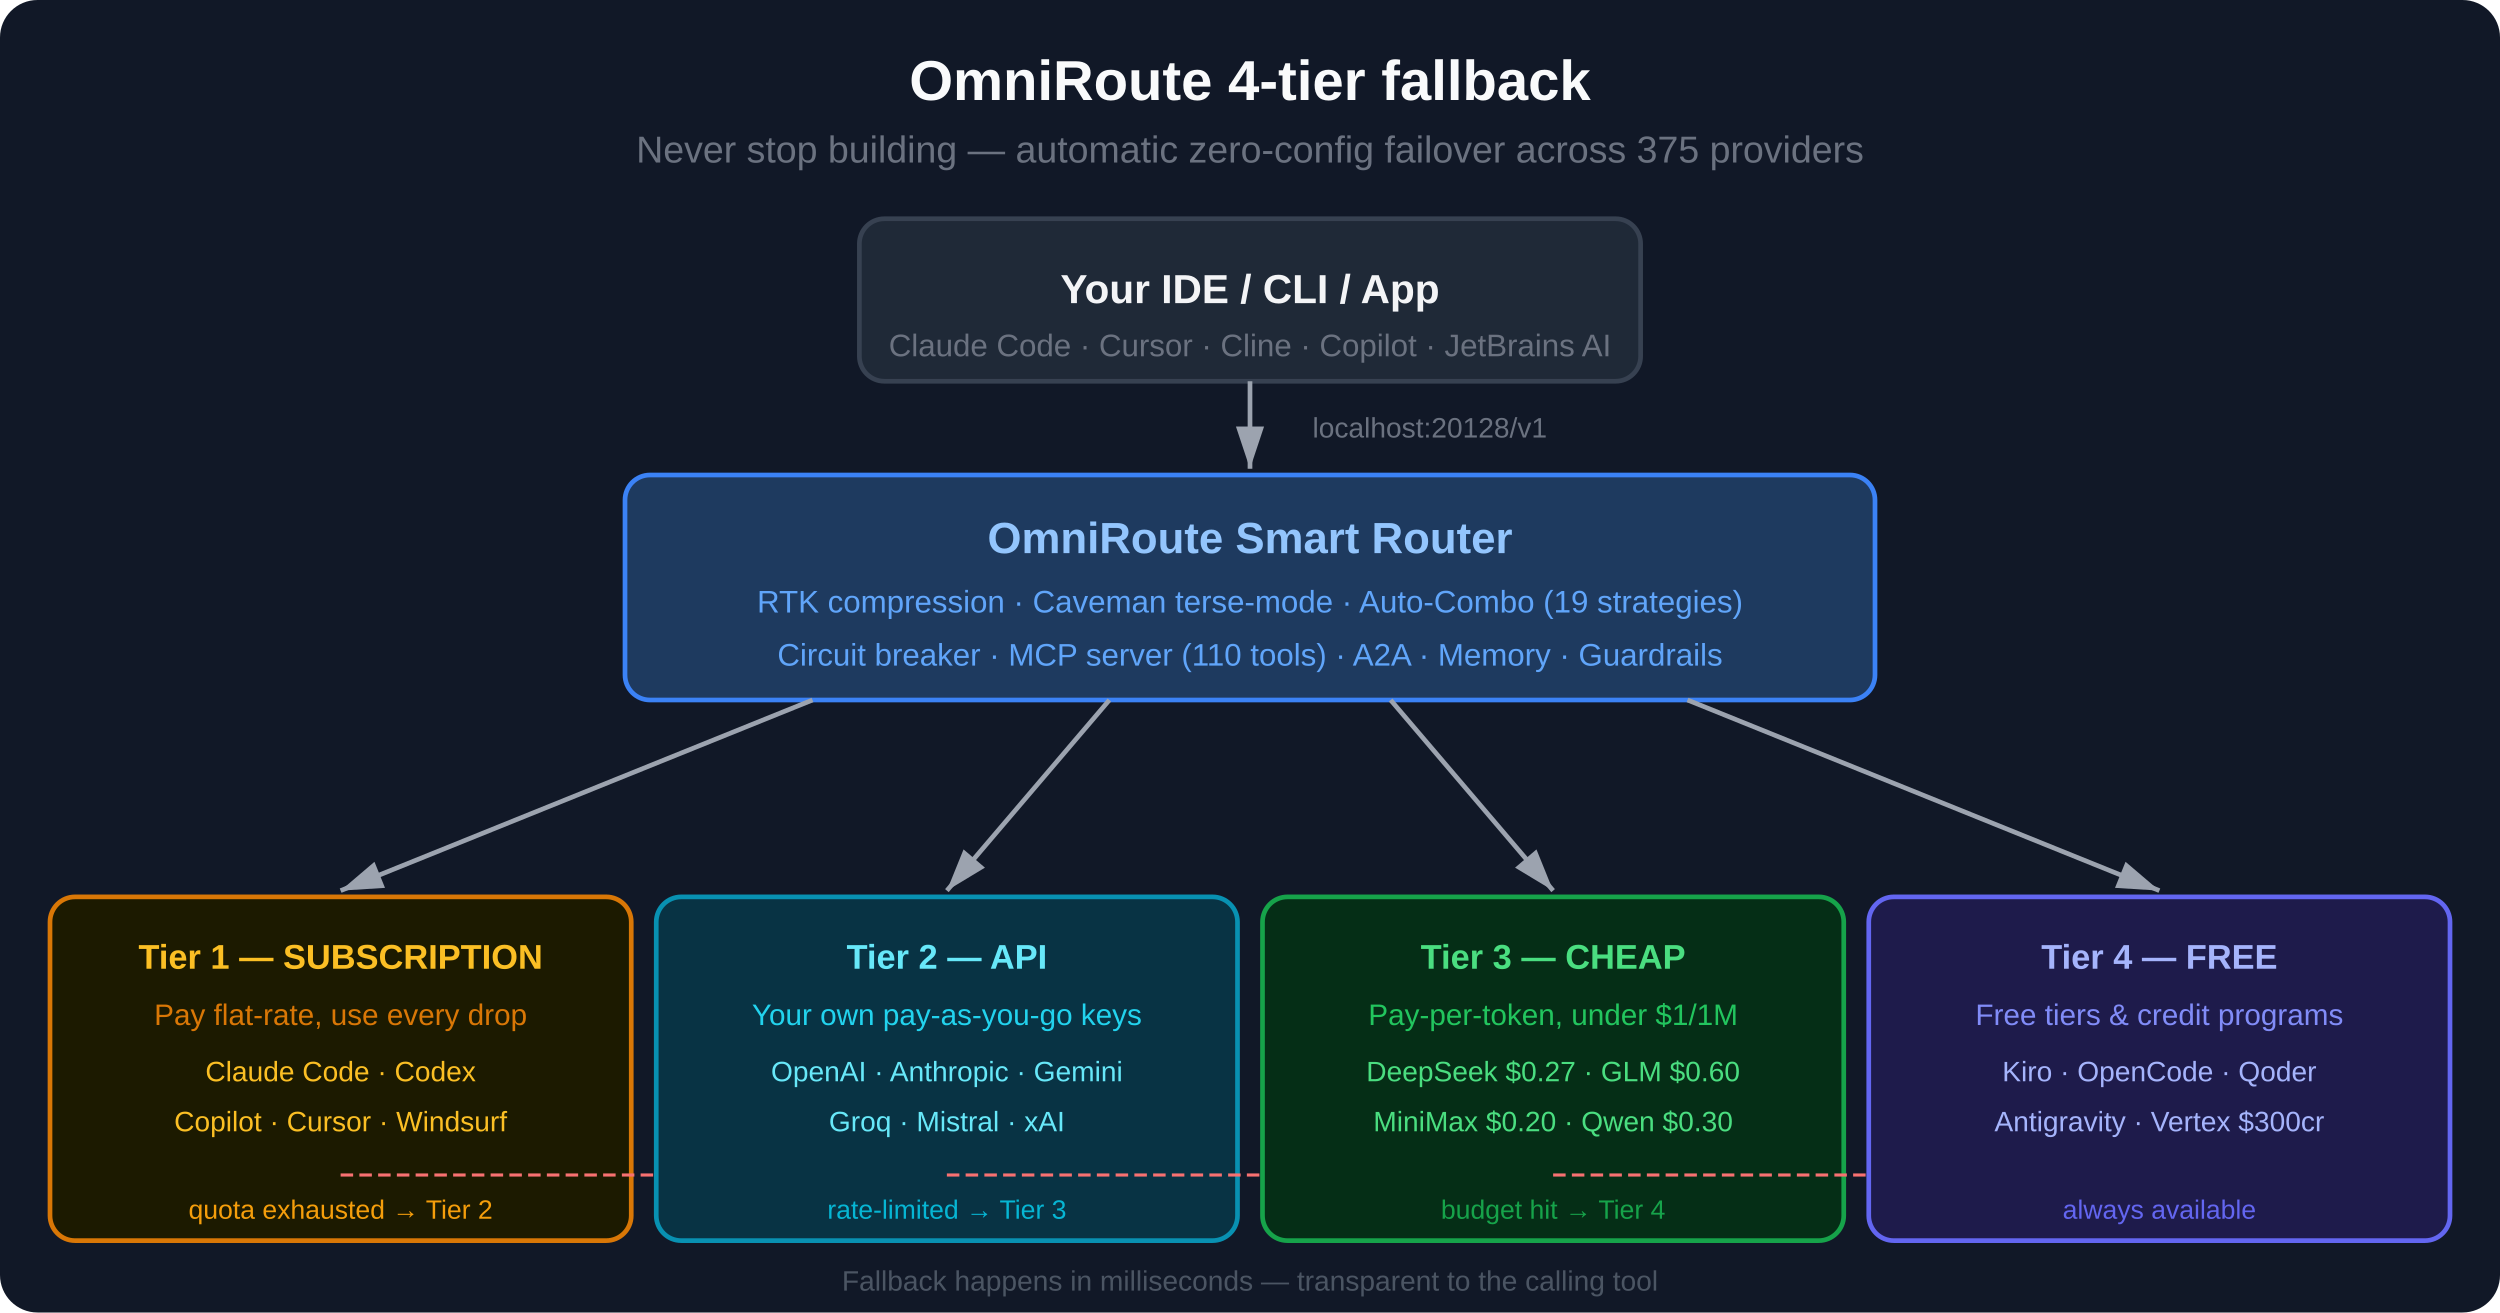
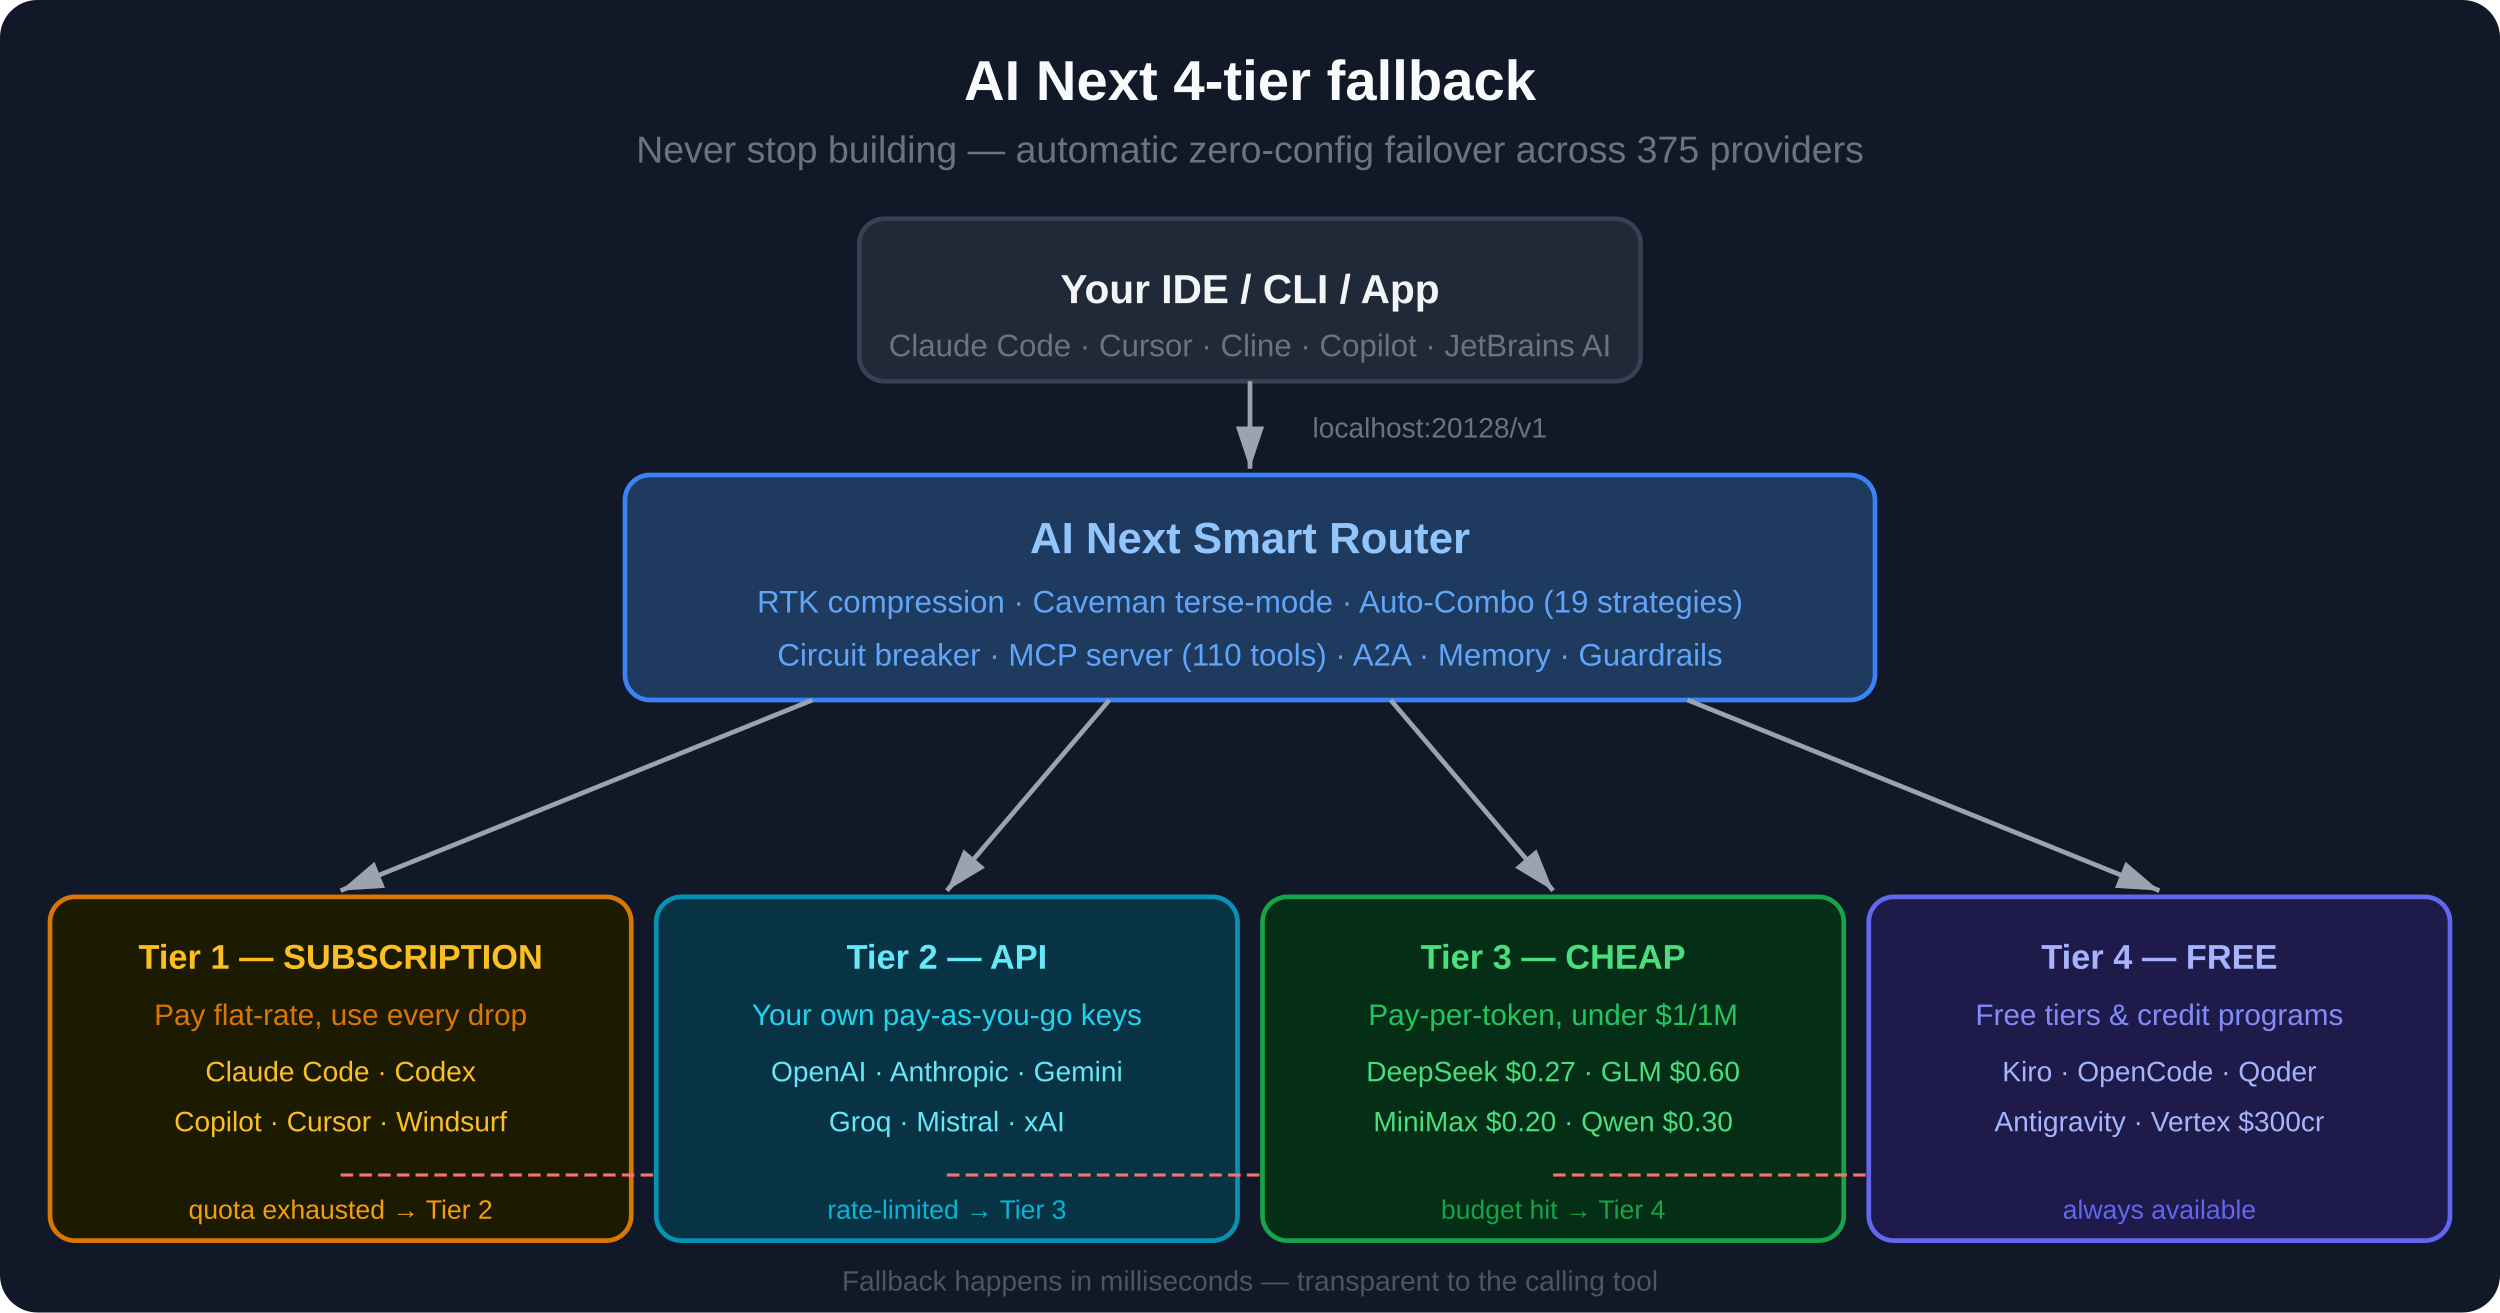
- <svg xmlns="http://www.w3.org/2000/svg" viewBox="0 0 800 420" font-family="system-ui, -apple-system, Segoe UI, Arial, Helvetica, sans-serif" role="img" aria-label="OmniRoute 4-tier fallback: your IDE or CLI calls one local endpoint and the OmniRoute Smart Router fails over across 375 providers in 4 tiers — Tier 1 Subscription, Tier 2 API, Tier 3 Cheap, Tier 4 Free.">
+ <svg xmlns="http://www.w3.org/2000/svg" viewBox="0 0 800 420" font-family="system-ui, -apple-system, Segoe UI, Arial, Helvetica, sans-serif" role="img" aria-label="AI Next 4-tier fallback: your IDE or CLI calls one local endpoint and the AI Next Smart Router fails over across 375 providers in 4 tiers — Tier 1 Subscription, Tier 2 API, Tier 3 Cheap, Tier 4 Free.">
  <defs>
    <marker id="arrow-dark" markerWidth="10" markerHeight="10" refX="9" refY="3" orient="auto">
      <path d="M0,0 L0,6 L9,3 z" fill="#9ca3af" />
    </marker>
    <marker id="arrow-fallback-dark" markerWidth="10" markerHeight="10" refX="9" refY="3" orient="auto">
      <path d="M0,0 L0,6 L9,3 z" fill="#f87171" />
    </marker>
  </defs>
  <rect width="800" height="420" fill="#111827" rx="12" />
-   <text x="400" y="32" text-anchor="middle" font-size="18" font-weight="700" fill="#f9fafb">OmniRoute 4-tier fallback</text>
+   <text x="400" y="32" text-anchor="middle" font-size="18" font-weight="700" fill="#f9fafb">AI Next 4-tier fallback</text>
  <text x="400" y="52" text-anchor="middle" font-size="12" fill="#6b7280">Never stop building — automatic zero-config failover across 375 providers</text>
  <rect x="275" y="70" width="250" height="52" rx="8" fill="#1f2937" stroke="#374151" stroke-width="1.5" />
  <text x="400" y="97" text-anchor="middle" font-size="13" font-weight="600" fill="#f3f4f6">Your IDE / CLI / App</text>
  <text x="400" y="114" text-anchor="middle" font-size="10" fill="#6b7280">Claude Code · Cursor · Cline · Copilot · JetBrains AI</text>
  <line x1="400" y1="122" x2="400" y2="150" stroke="#9ca3af" stroke-width="1.5" marker-end="url(#arrow-dark)" />
  <text x="420" y="140" font-size="9" fill="#6b7280">localhost:20128/v1</text>
  <rect x="200" y="152" width="400" height="72" rx="8" fill="#1e3a5f" stroke="#3b82f6" stroke-width="1.5" />
-   <text x="400" y="177" text-anchor="middle" font-size="14" font-weight="700" fill="#93c5fd">OmniRoute Smart Router</text>
+   <text x="400" y="177" text-anchor="middle" font-size="14" font-weight="700" fill="#93c5fd">AI Next Smart Router</text>
  <text x="400" y="196" text-anchor="middle" font-size="10" fill="#60a5fa">RTK compression · Caveman terse-mode · Auto-Combo (19 strategies)</text>
  <text x="400" y="213" text-anchor="middle" font-size="10" fill="#60a5fa">Circuit breaker · MCP server (110 tools) · A2A · Memory · Guardrails</text>
  <line x1="260" y1="224" x2="109" y2="285" stroke="#9ca3af" stroke-width="1.5" marker-end="url(#arrow-dark)" />
  <line x1="355" y1="224" x2="303" y2="285" stroke="#9ca3af" stroke-width="1.5" marker-end="url(#arrow-dark)" />
  <line x1="445" y1="224" x2="497" y2="285" stroke="#9ca3af" stroke-width="1.5" marker-end="url(#arrow-dark)" />
  <line x1="540" y1="224" x2="691" y2="285" stroke="#9ca3af" stroke-width="1.5" marker-end="url(#arrow-dark)" />
  <rect x="16" y="287" width="186" height="110" rx="8" fill="#1c1a00" stroke="#d97706" stroke-width="1.5" />
  <text x="109" y="310" text-anchor="middle" font-size="11" font-weight="700" fill="#fbbf24">Tier 1 — SUBSCRIPTION</text>
  <text x="109" y="328" text-anchor="middle" font-size="9.5" fill="#d97706">Pay flat-rate, use every drop</text>
  <text x="109" y="346" text-anchor="middle" font-size="9" fill="#fbbf24">Claude Code · Codex</text>
  <text x="109" y="362" text-anchor="middle" font-size="9" fill="#fbbf24">Copilot · Cursor · Windsurf</text>
  <text x="109" y="390" text-anchor="middle" font-size="8.5" fill="#f59e0b">quota exhausted → Tier 2</text>
  <line x1="109" y1="376" x2="240" y2="376" stroke="#f87171" stroke-width="1" stroke-dasharray="4,2" marker-end="url(#arrow-fallback-dark)" />
  <rect x="210" y="287" width="186" height="110" rx="8" fill="#083344" stroke="#0891b2" stroke-width="1.5" />
  <text x="303" y="310" text-anchor="middle" font-size="11" font-weight="700" fill="#67e8f9">Tier 2 — API</text>
  <text x="303" y="328" text-anchor="middle" font-size="9.5" fill="#22d3ee">Your own pay-as-you-go keys</text>
  <text x="303" y="346" text-anchor="middle" font-size="9" fill="#67e8f9">OpenAI · Anthropic · Gemini</text>
  <text x="303" y="362" text-anchor="middle" font-size="9" fill="#67e8f9">Groq · Mistral · xAI</text>
  <text x="303" y="390" text-anchor="middle" font-size="8.5" fill="#06b6d4">rate-limited → Tier 3</text>
  <line x1="303" y1="376" x2="434" y2="376" stroke="#f87171" stroke-width="1" stroke-dasharray="4,2" marker-end="url(#arrow-fallback-dark)" />
  <rect x="404" y="287" width="186" height="110" rx="8" fill="#052e16" stroke="#16a34a" stroke-width="1.5" />
  <text x="497" y="310" text-anchor="middle" font-size="11" font-weight="700" fill="#4ade80">Tier 3 — CHEAP</text>
  <text x="497" y="328" text-anchor="middle" font-size="9.5" fill="#22c55e">Pay-per-token, under $1/1M</text>
  <text x="497" y="346" text-anchor="middle" font-size="9" fill="#4ade80">DeepSeek $0.27 · GLM $0.60</text>
  <text x="497" y="362" text-anchor="middle" font-size="9" fill="#4ade80">MiniMax $0.20 · Qwen $0.30</text>
  <text x="497" y="390" text-anchor="middle" font-size="8.5" fill="#16a34a">budget hit → Tier 4</text>
  <line x1="497" y1="376" x2="628" y2="376" stroke="#f87171" stroke-width="1" stroke-dasharray="4,2" marker-end="url(#arrow-fallback-dark)" />
  <rect x="598" y="287" width="186" height="110" rx="8" fill="#1e1b4b" stroke="#6366f1" stroke-width="1.5" />
  <text x="691" y="310" text-anchor="middle" font-size="11" font-weight="700" fill="#a5b4fc">Tier 4 — FREE</text>
  <text x="691" y="328" text-anchor="middle" font-size="9.5" fill="#818cf8">Free tiers &amp; credit programs</text>
  <text x="691" y="346" text-anchor="middle" font-size="9" fill="#a5b4fc">Kiro · OpenCode · Qoder</text>
  <text x="691" y="362" text-anchor="middle" font-size="9" fill="#a5b4fc">Antigravity · Vertex $300cr</text>
  <text x="691" y="390" text-anchor="middle" font-size="8.5" fill="#6366f1">always available</text>
  <text x="400" y="413" text-anchor="middle" font-size="9" fill="#4b5563">Fallback happens in milliseconds — transparent to the calling tool</text>
</svg>
